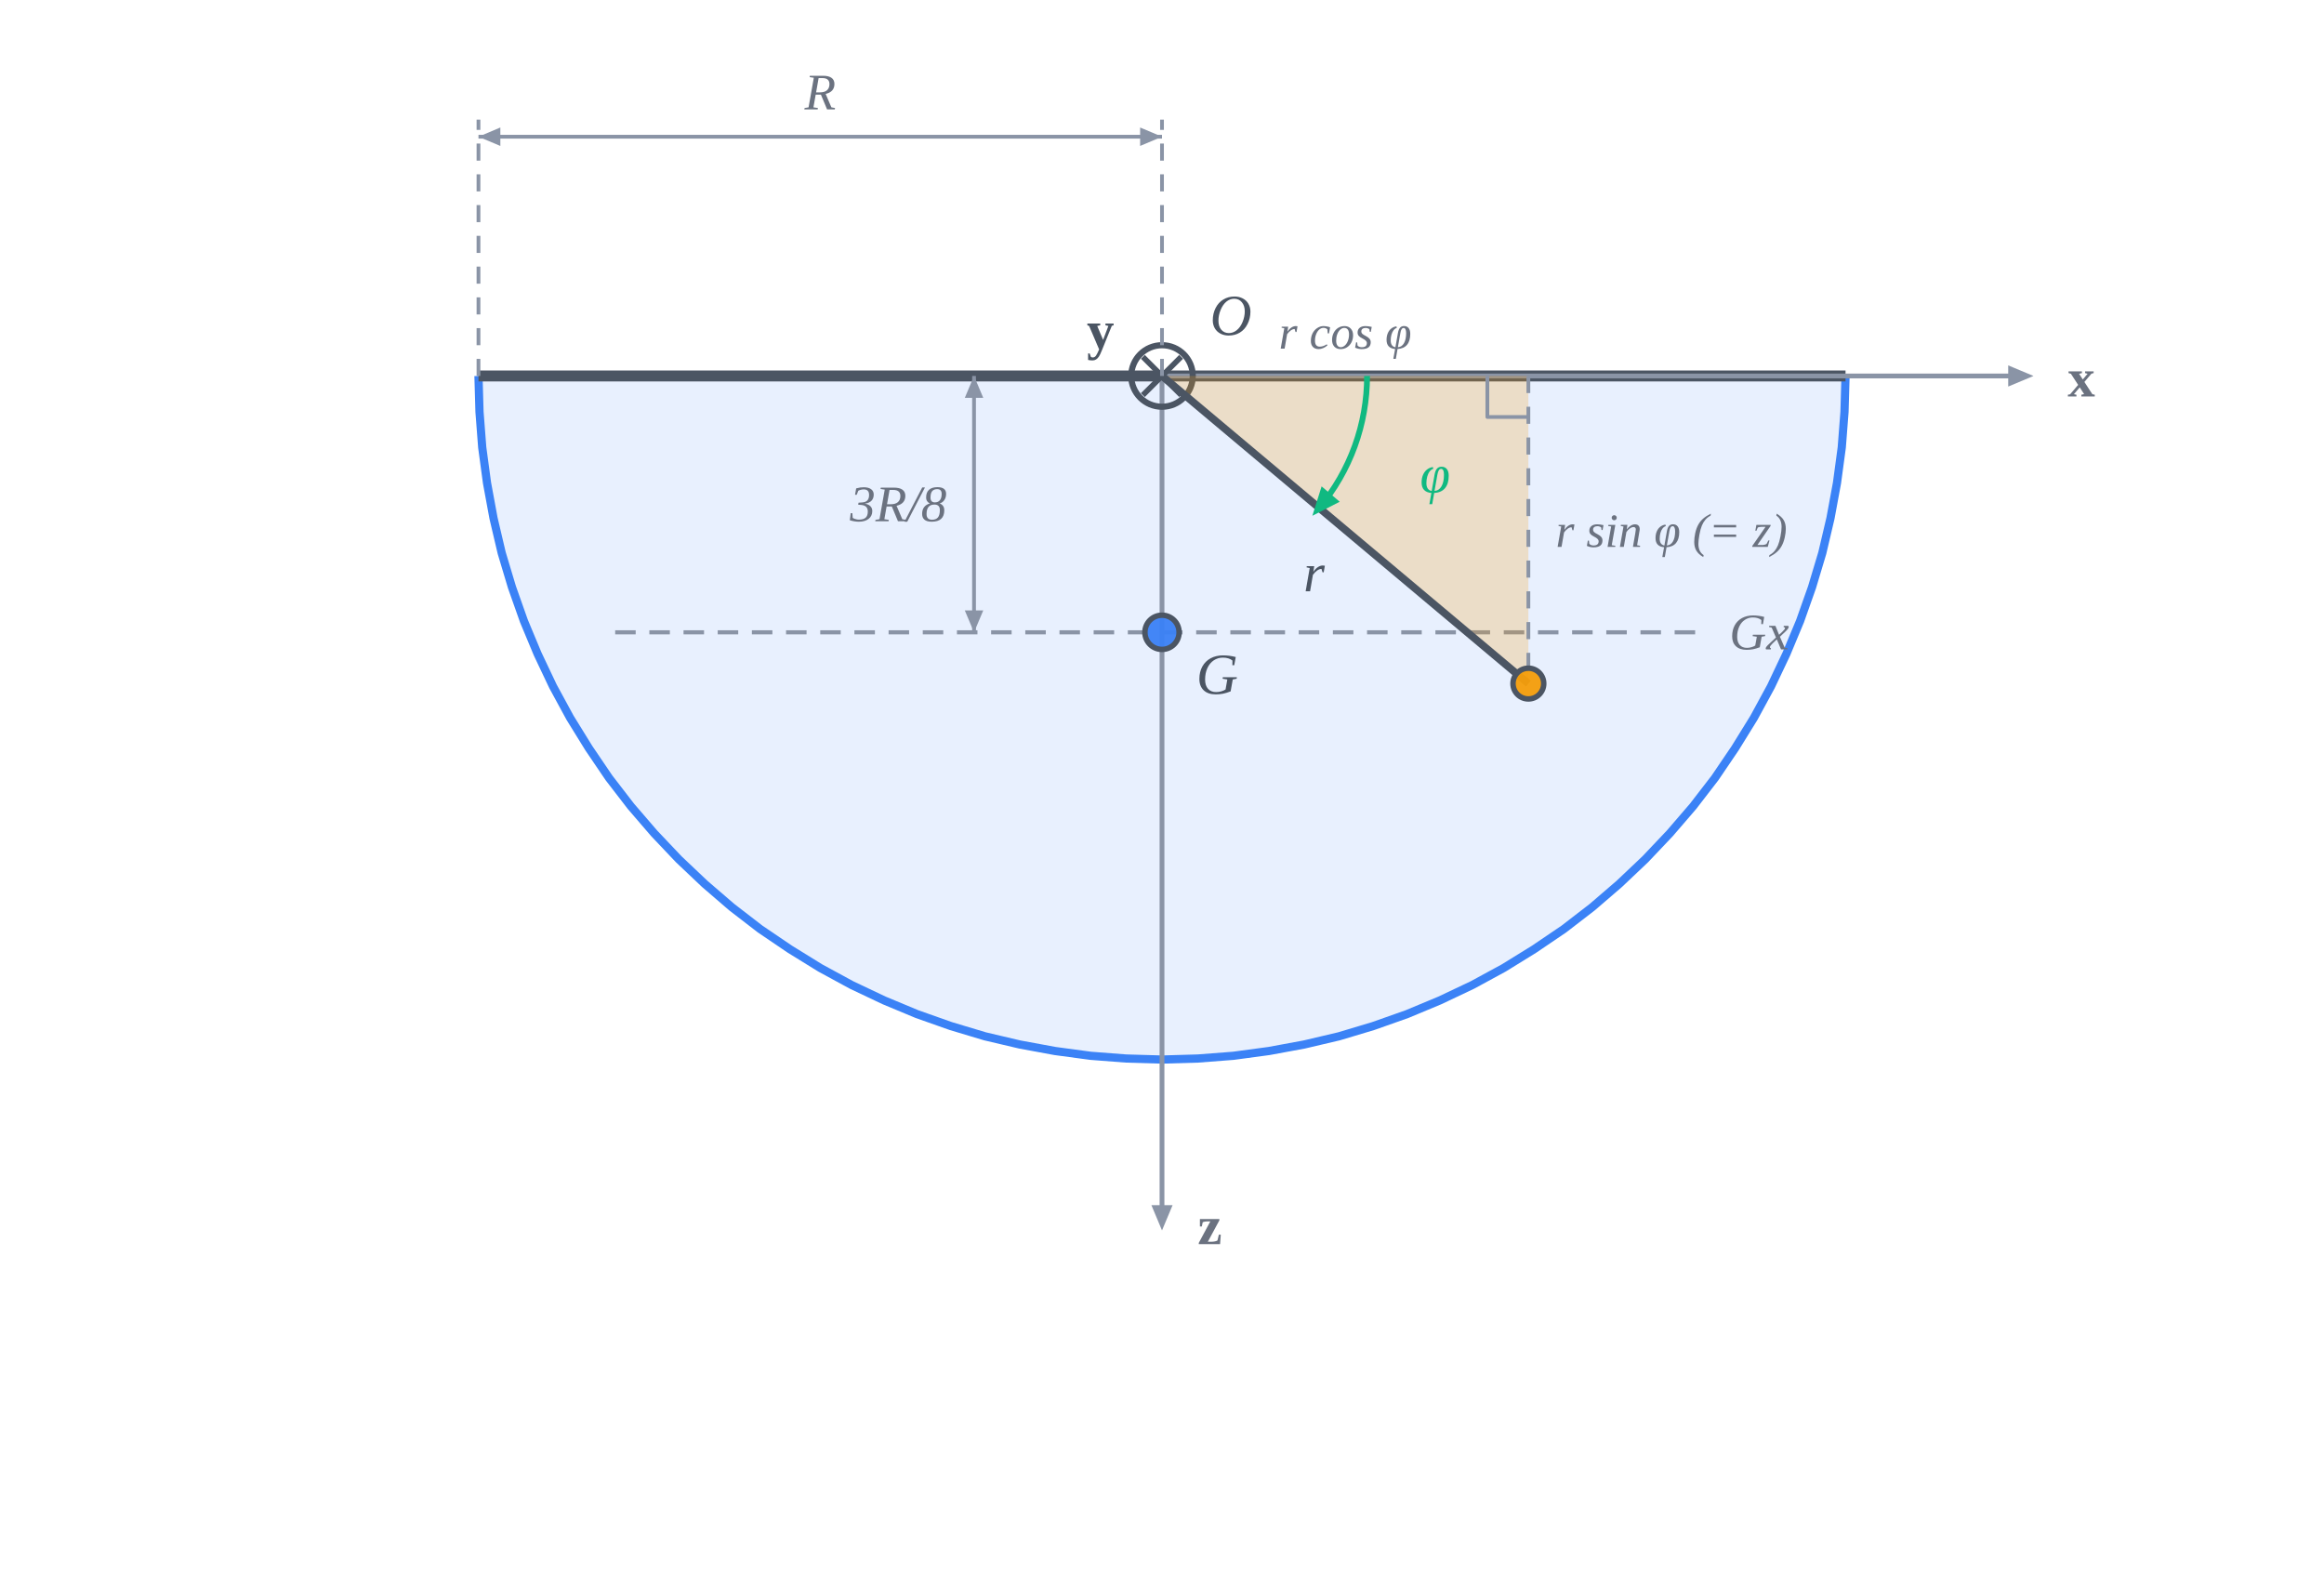
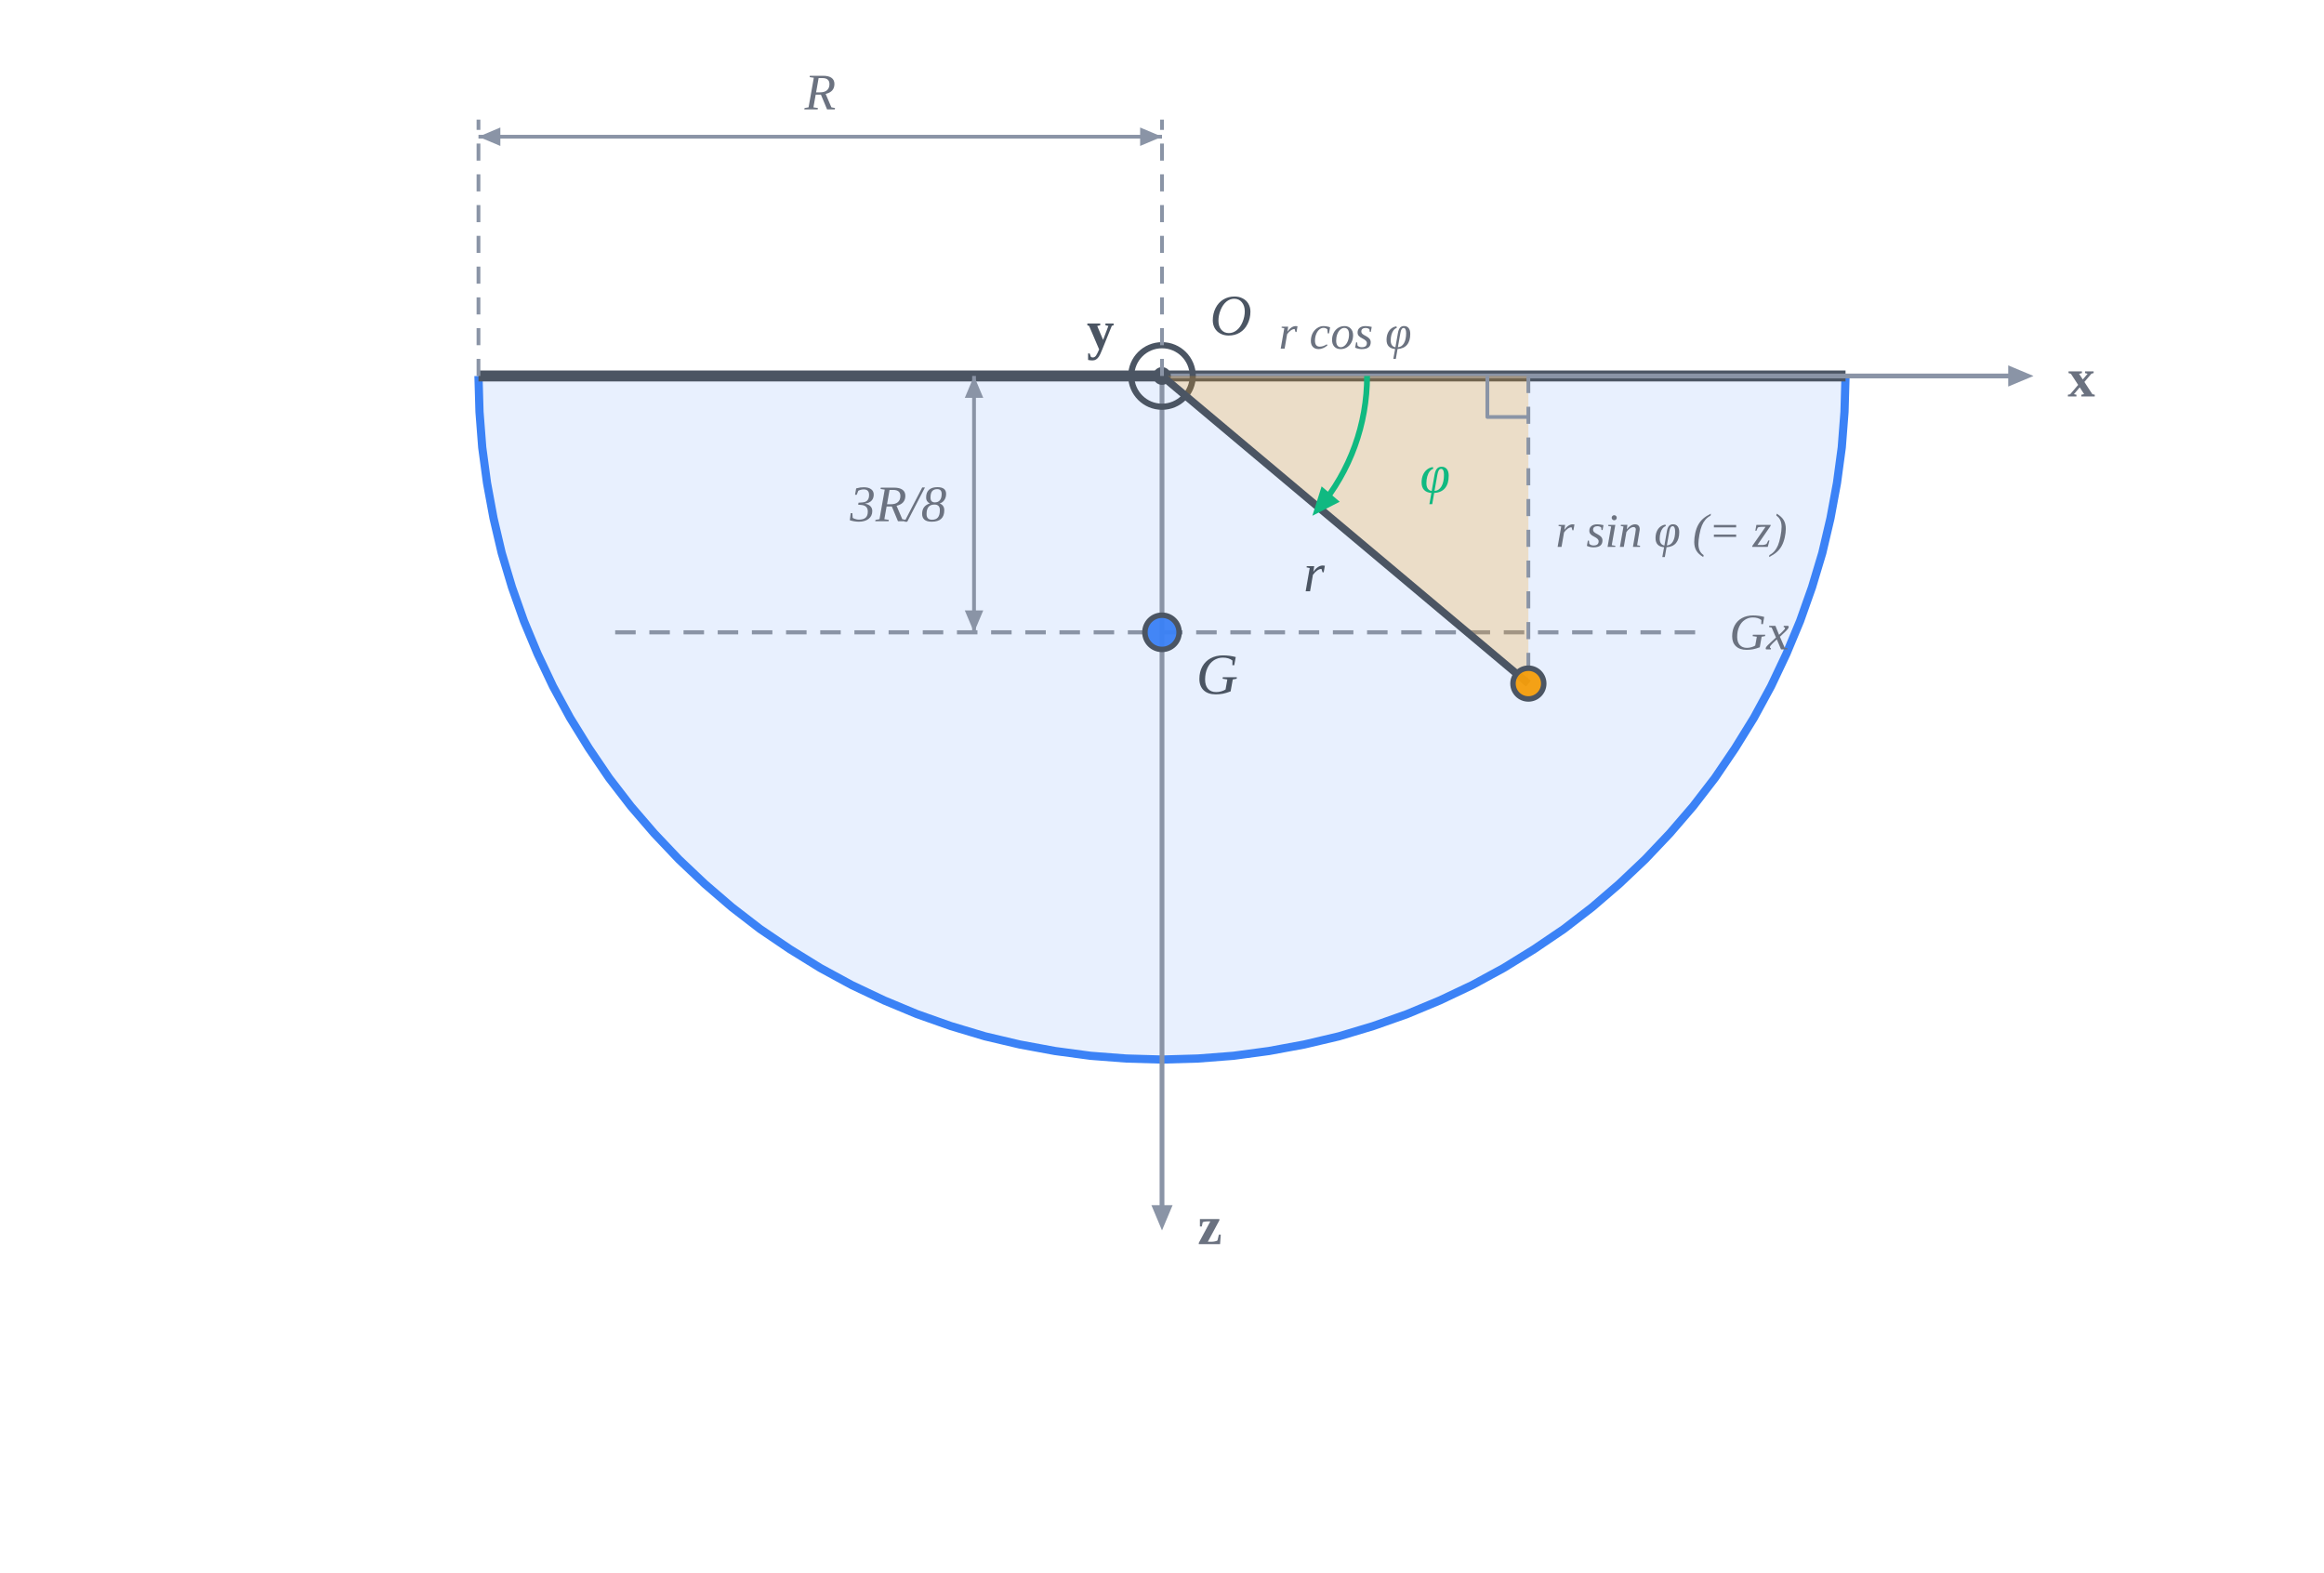
<svg xmlns="http://www.w3.org/2000/svg" viewBox="0 0 680 460" width="100%" class="fig-kit" style="max-width:680px;margin:0 auto;display:block" role="img" aria-label="Meridian section of the hemisphere with z pointing into the dome, the centre of mass at 3R/8 below the flat face and the latitude triangle.">
  <g font-family="Inter, Arial, sans-serif" font-size="13" fill="#8a94a6">
    <polygon points="540.0,110.0 539.7,120.5 538.9,130.9 537.5,141.3 535.6,151.6 533.2,161.8 530.2,171.8 526.7,181.7 522.7,191.3 518.2,200.8 513.2,210.0 507.7,218.9 501.8,227.6 495.4,235.9 488.6,243.8 481.4,251.4 473.8,258.6 465.9,265.4 457.6,271.8 448.9,277.7 440.0,283.2 430.8,288.2 421.3,292.7 411.7,296.7 401.8,300.2 391.8,303.2 381.6,305.6 371.3,307.5 360.9,308.9 350.5,309.7 340.0,310.0 329.5,309.7 319.1,308.9 308.7,307.5 298.4,305.6 288.2,303.2 278.2,300.2 268.3,296.7 258.7,292.7 249.2,288.2 240.0,283.2 231.1,277.7 222.4,271.8 214.1,265.4 206.2,258.6 198.6,251.4 191.4,243.8 184.6,235.9 178.2,227.6 172.3,218.9 166.8,210.0 161.8,200.8 157.3,191.3 153.3,181.7 149.8,171.8 146.8,161.8 144.4,151.6 142.5,141.3 141.1,130.9 140.3,120.5 140.0,110.0 540.0,110.0" fill="#3b82f6" fill-opacity="0.12" stroke="#3b82f6" stroke-width="0.0" stroke-linejoin="round" />
    <polyline points="540.0,110.0 539.7,120.5 538.9,130.9 537.5,141.3 535.6,151.6 533.2,161.8 530.2,171.8 526.7,181.7 522.7,191.3 518.2,200.8 513.2,210.0 507.7,218.9 501.8,227.6 495.4,235.9 488.6,243.8 481.4,251.4 473.8,258.6 465.9,265.4 457.6,271.8 448.9,277.7 440.0,283.2 430.8,288.2 421.3,292.7 411.7,296.7 401.8,300.2 391.8,303.2 381.6,305.6 371.3,307.5 360.9,308.9 350.5,309.7 340.0,310.0 329.5,309.7 319.1,308.9 308.7,307.5 298.4,305.6 288.2,303.2 278.2,300.2 268.3,296.7 258.7,292.7 249.2,288.2 240.0,283.2 231.1,277.7 222.4,271.8 214.1,265.4 206.2,258.6 198.6,251.4 191.4,243.8 184.6,235.9 178.2,227.6 172.3,218.9 166.8,210.0 161.8,200.8 157.3,191.3 153.3,181.7 149.8,171.8 146.8,161.8 144.4,151.6 142.5,141.3 141.1,130.9 140.3,120.5 140.0,110.0" fill="none" stroke="#3b82f6" stroke-width="2.4" stroke-linejoin="round" />
    <line x1="140.0" y1="110.0" x2="540.0" y2="110.0" stroke="#4b5563" stroke-width="3.2" />
    <line x1="340.0" y1="110.0" x2="590.2" y2="110.0" stroke="#8a94a6" stroke-width="1.4" />
    <path d="M595.0,110.0 L587.6,113.1 L587.6,106.9 Z" fill="#8a94a6" />
    <text x="609.0" y="116.0" fill="#6b7280" font-size="16" font-weight="700" text-anchor="middle" font-family="Newsreader, 'Times New Roman', Times, serif" style="font-variant-numeric:lining-nums" font-style="italic">
      <tspan font-weight="700" font-style="normal">x</tspan>
    </text>
    <line x1="340.0" y1="110.0" x2="340.0" y2="355.2" stroke="#8a94a6" stroke-width="1.4" />
    <path d="M340.0,360.0 L336.9,352.6 L343.1,352.6 Z" fill="#8a94a6" />
    <text x="354.0" y="364.0" fill="#6b7280" font-size="16" font-weight="700" text-anchor="middle" font-family="Newsreader, 'Times New Roman', Times, serif" style="font-variant-numeric:lining-nums" font-style="italic">
      <tspan font-weight="700" font-style="normal">z</tspan>
    </text>
    <circle cx="340.0" cy="110.0" r="9" fill="none" stroke="#4b5563" stroke-width="1.8" />
-     <path d="M334.4,104.4 L345.6,115.6 M334.4,115.6 L345.6,104.4" stroke="#4b5563" stroke-width="1.6" fill="none" />
+     <circle cx="340.0" cy="110.0" r="2.6" fill="#4b5563" />
    <text x="326.0" y="102.0" fill="#4b5563" font-size="16" font-weight="700" text-anchor="end" font-family="Newsreader, 'Times New Roman', Times, serif" style="font-variant-numeric:lining-nums" font-style="italic">
      <tspan font-weight="700" font-style="normal">y</tspan>
    </text>
    <text x="354.0" y="98.0" fill="#4b5563" font-size="17" font-weight="400" text-anchor="start" font-family="Newsreader, 'Times New Roman', Times, serif" style="font-variant-numeric:lining-nums" font-style="italic">O</text>
    <line x1="180.0" y1="185.0" x2="500.0" y2="185.0" stroke="#8a94a6" stroke-width="1.2" stroke-dasharray="6 4" />
    <text x="506.0" y="190.0" fill="#6b7280" font-size="15" font-weight="400" text-anchor="start" font-family="Newsreader, 'Times New Roman', Times, serif" style="font-variant-numeric:lining-nums" font-style="italic">Gx</text>
    <circle cx="340.0" cy="185.0" r="5" fill="#3b82f6" fill-opacity="0.95" stroke="#4b5563" stroke-width="1.6" />
    <text x="350.0" y="203.0" fill="#4b5563" font-size="17" font-weight="400" text-anchor="start" font-family="Newsreader, 'Times New Roman', Times, serif" style="font-variant-numeric:lining-nums" font-style="italic">G</text>
    <line x1="285.0" y1="110.0" x2="285.0" y2="185.0" stroke="#8a94a6" stroke-width="1.1" />
    <path d="M285.0,110.0 L287.7,116.4 L282.3,116.4 Z" fill="#8a94a6" />
    <path d="M285.0,185.0 L282.3,178.6 L287.7,178.6 Z" fill="#8a94a6" />
    <text x="285.0" y="147.5" fill="#6b7280" font-size="15" font-weight="400" text-anchor="middle" font-family="Newsreader, 'Times New Roman', Times, serif" style="font-variant-numeric:lining-nums" font-style="italic" />
    <text x="277.0" y="152.5" fill="#6b7280" font-size="15" font-weight="400" text-anchor="end" font-family="Newsreader, 'Times New Roman', Times, serif" style="font-variant-numeric:lining-nums" font-style="italic">3R/8</text>
    <polygon points="340.0,110.0 447.2,110.0 447.2,200.0" fill="#f59e0b" fill-opacity="0.22" stroke="#f59e0b" stroke-width="0.0" stroke-linejoin="round" />
    <line x1="447.2" y1="110.0" x2="447.2" y2="200.0" stroke="#8a94a6" stroke-width="1.1" stroke-dasharray="5 4" />
    <polyline points="435.2,110.0 435.2,122.0 447.2,122.0" fill="none" stroke="#8a94a6" stroke-width="1.1" stroke-linejoin="round" />
    <line x1="340.0" y1="110.0" x2="447.2" y2="200.0" stroke="#4b5563" stroke-width="2.2" />
    <path d="M400.0,110.0 A60.0,60.0 0 0 1 386.0,148.6" fill="none" stroke="#10b981" stroke-width="1.7" stroke-linejoin="round" />
    <path d="M384.0,150.9 L386.7,142.3 L392.0,146.8 Z" fill="#10b981" />
    <text x="419.9" y="144.1" fill="#10b981" font-size="16" font-weight="400" text-anchor="middle" font-family="Newsreader, 'Times New Roman', Times, serif" style="font-variant-numeric:lining-nums" font-style="italic">φ</text>
    <text x="387.6" y="173.0" fill="#4b5563" font-size="16" font-weight="400" text-anchor="end" font-family="Newsreader, 'Times New Roman', Times, serif" style="font-variant-numeric:lining-nums" font-style="italic">r</text>
    <text x="393.6" y="102.0" fill="#6b7280" font-size="14" font-weight="400" text-anchor="middle" font-family="Newsreader, 'Times New Roman', Times, serif" style="font-variant-numeric:lining-nums" font-style="italic">r cos φ</text>
    <text x="455.2" y="160.0" fill="#6b7280" font-size="14" font-weight="400" text-anchor="start" font-family="Newsreader, 'Times New Roman', Times, serif" style="font-variant-numeric:lining-nums" font-style="italic">r sin φ (= z)</text>
    <circle cx="447.2" cy="200.0" r="4.5" fill="#f59e0b" fill-opacity="0.95" stroke="#4b5563" stroke-width="1.6" />
    <line x1="140.0" y1="40.0" x2="340.0" y2="40.0" stroke="#8a94a6" stroke-width="1.1" />
    <path d="M140.0,40.0 L146.4,37.3 L146.4,42.7 Z" fill="#8a94a6" />
    <path d="M340.0,40.0 L333.6,42.7 L333.6,37.3 Z" fill="#8a94a6" />
    <text x="240.0" y="32.0" fill="#6b7280" font-size="15" font-weight="400" text-anchor="middle" font-family="Newsreader, 'Times New Roman', Times, serif" style="font-variant-numeric:lining-nums" font-style="italic">R</text>
    <line x1="140.0" y1="110.0" x2="140.0" y2="35.0" stroke="#8a94a6" stroke-width="1.1" stroke-dasharray="5 4" />
    <line x1="340.0" y1="110.0" x2="340.0" y2="35.0" stroke="#8a94a6" stroke-width="1.1" stroke-dasharray="5 4" />
  </g>
</svg>
